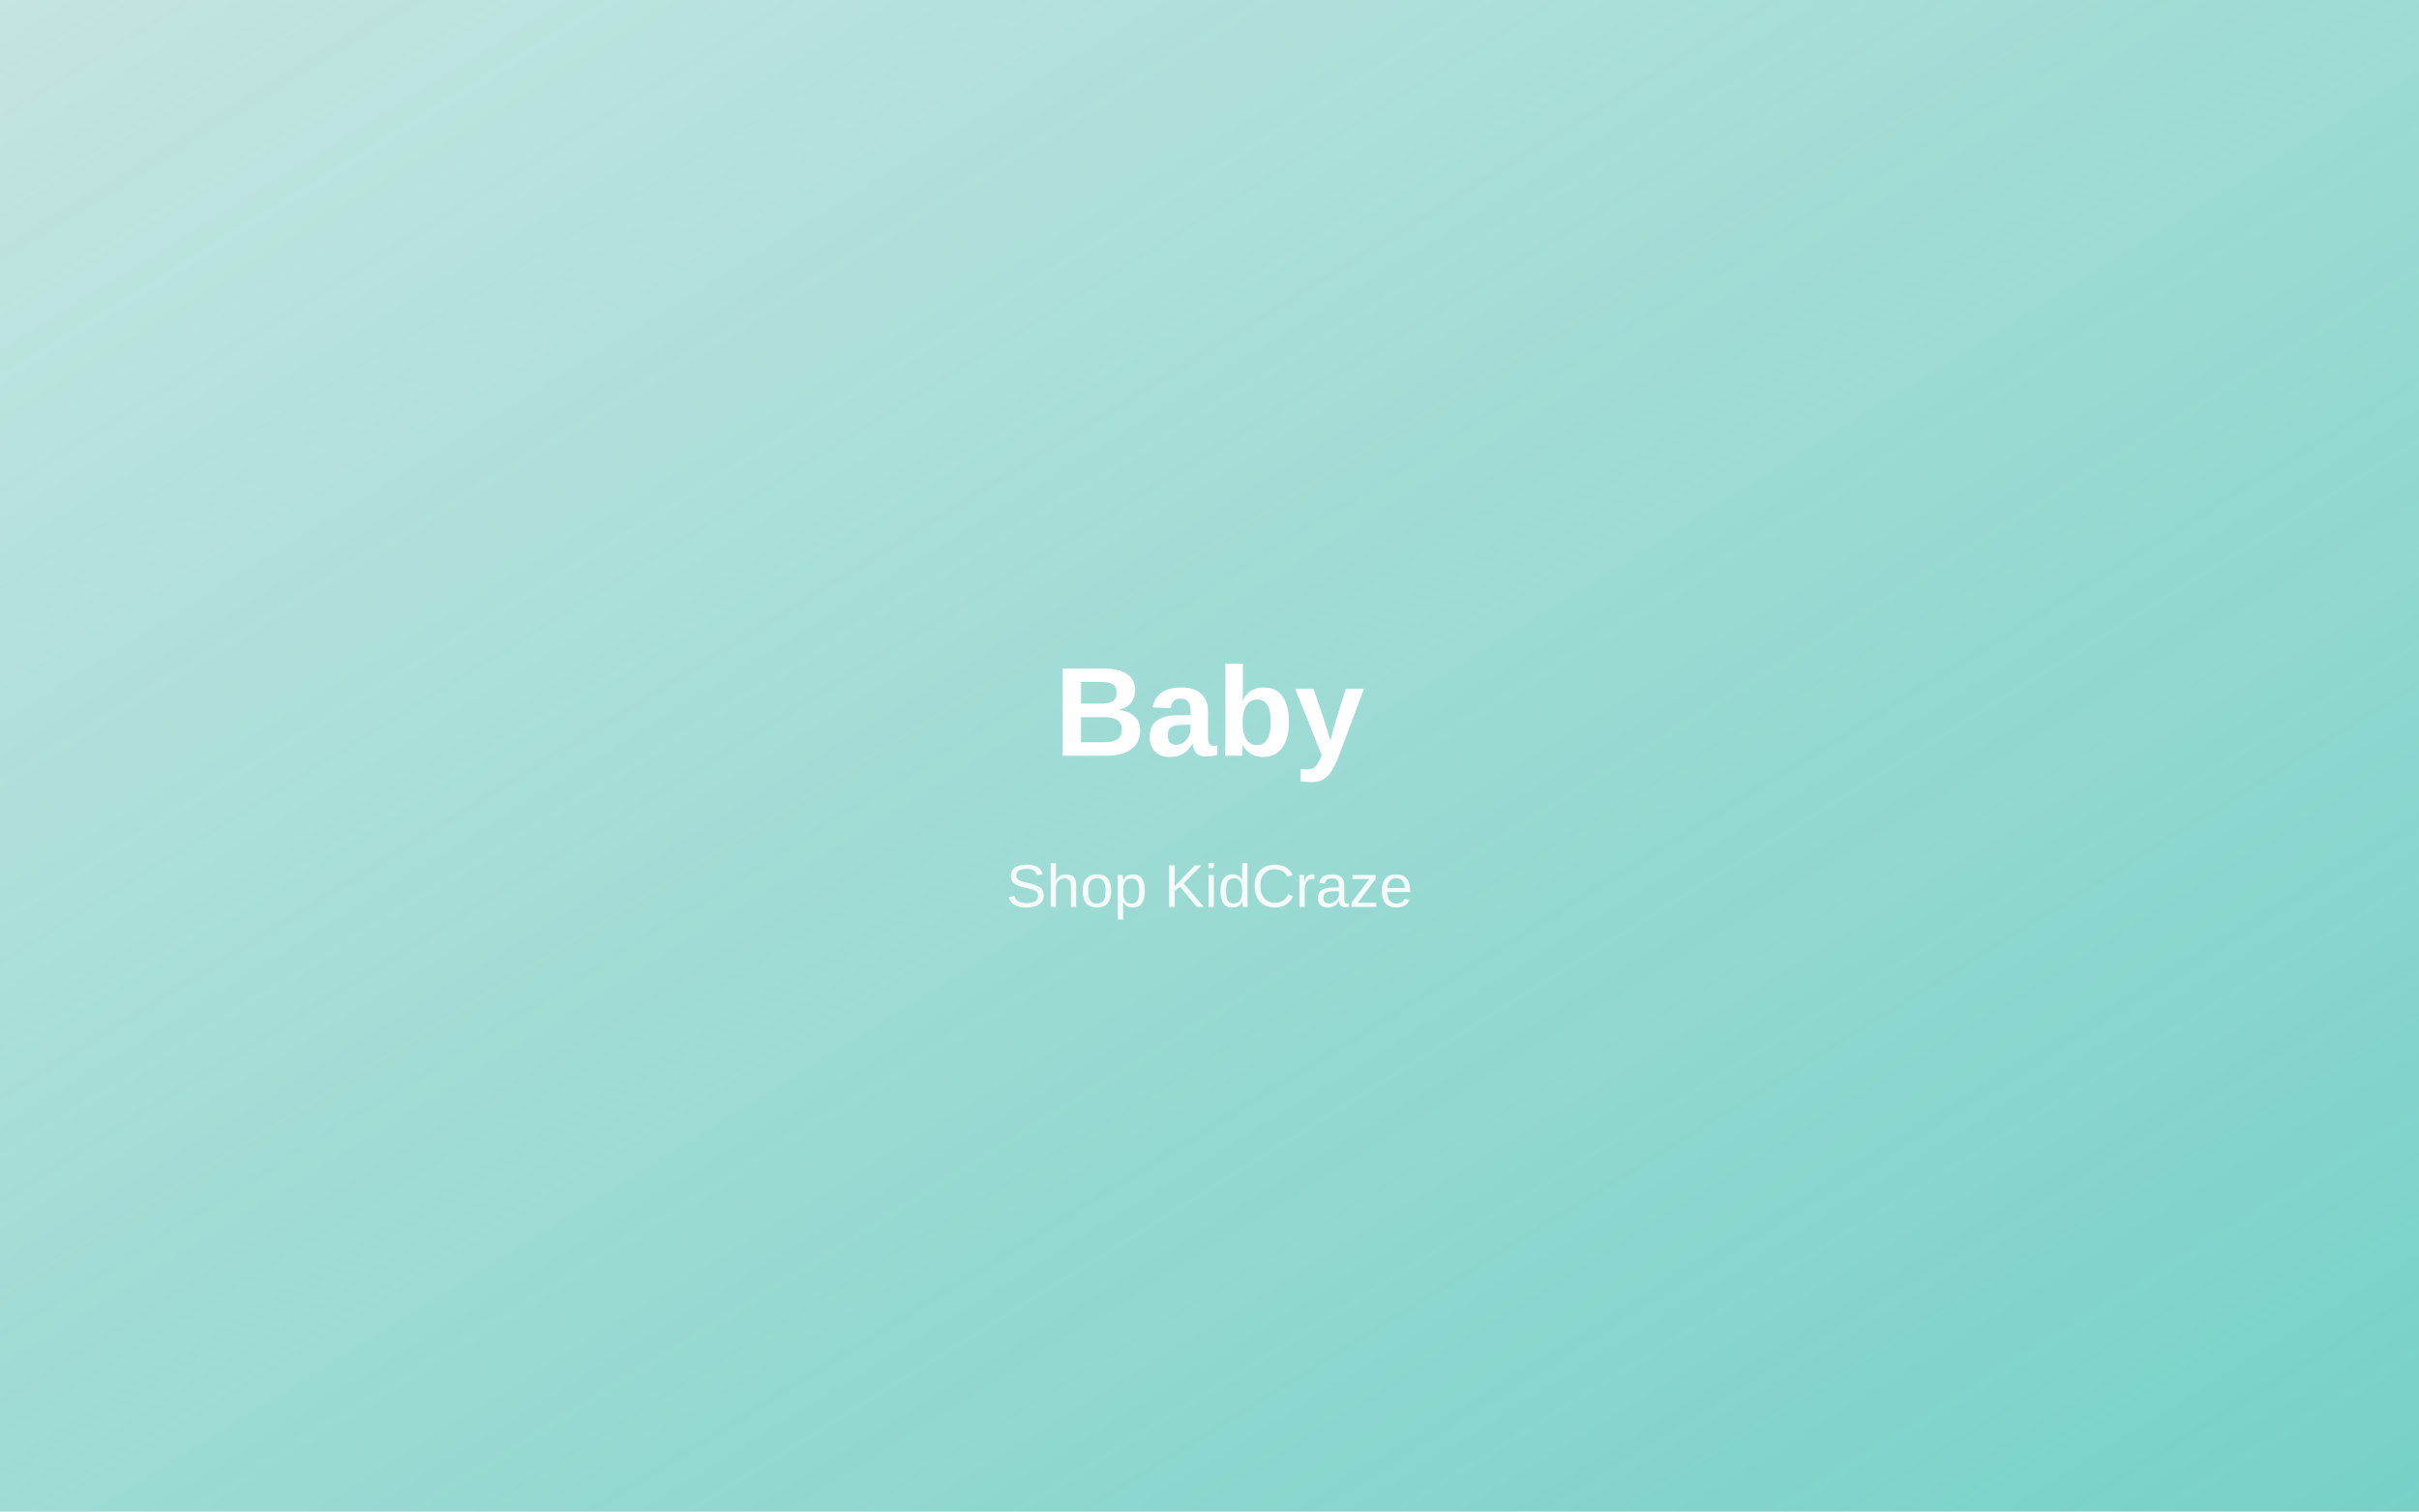
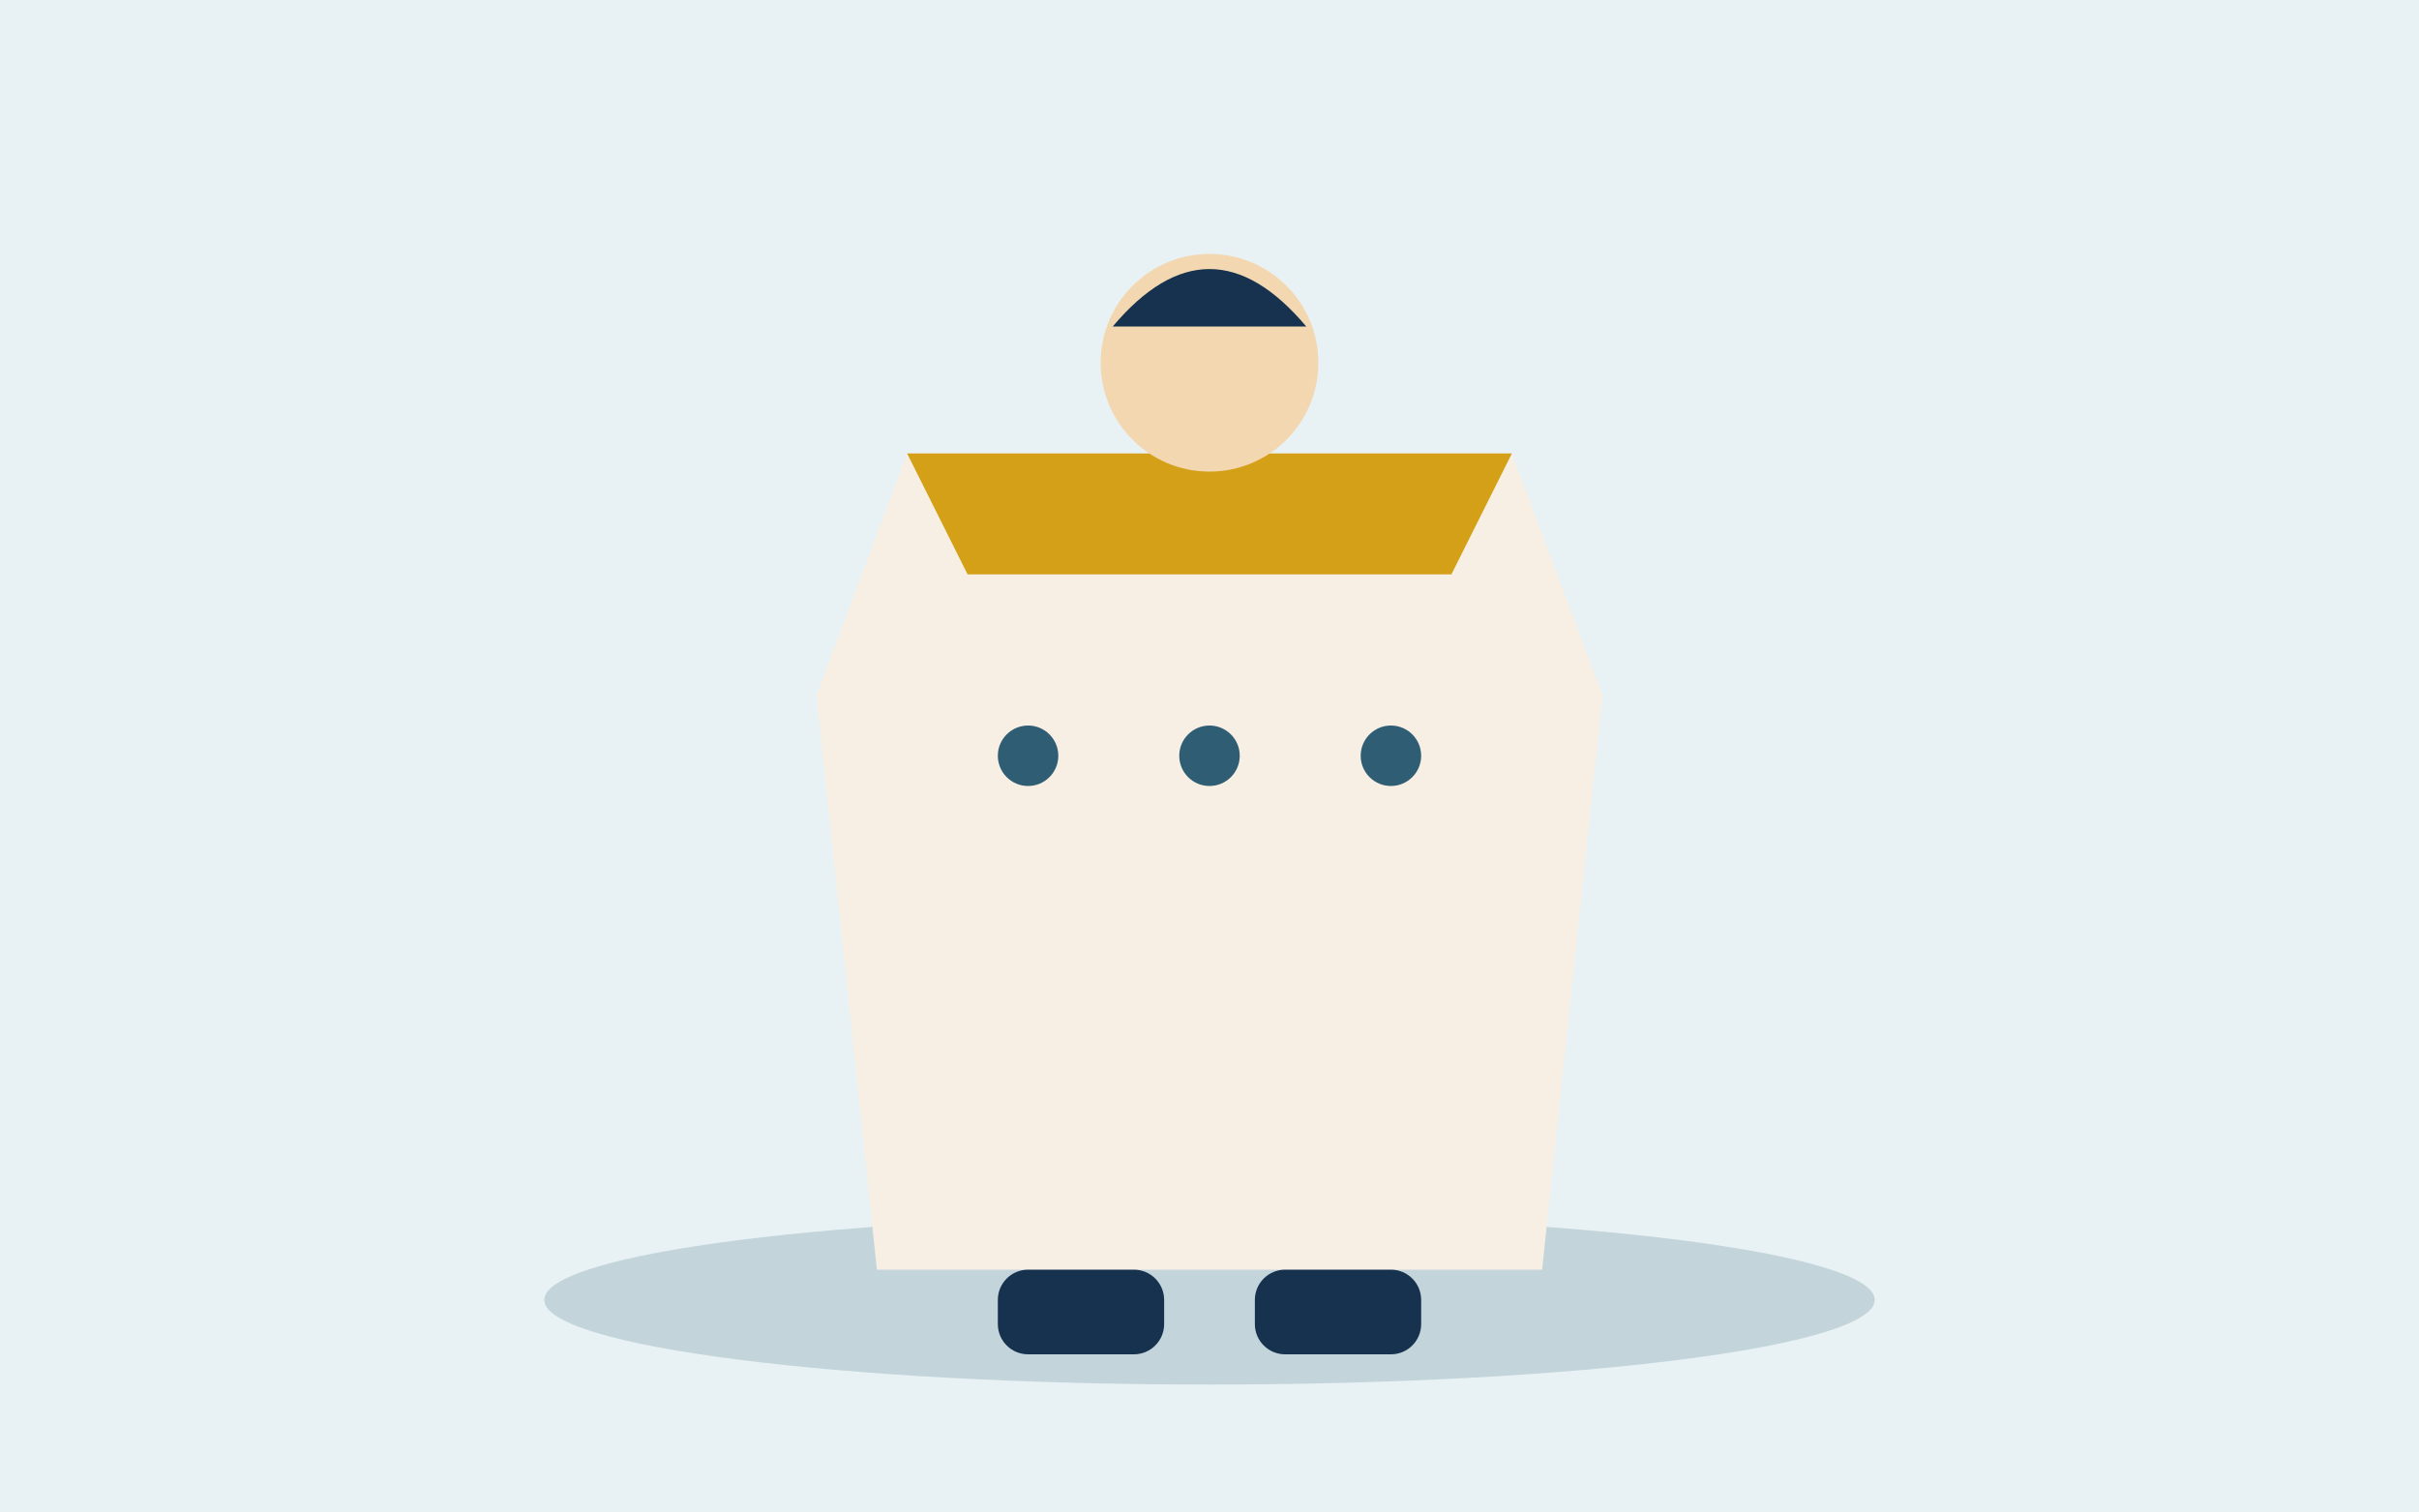
<svg xmlns="http://www.w3.org/2000/svg" width="800" height="500" viewBox="0 0 800 500">
-   <defs>
-     <linearGradient id="g" x1="0%" y1="0%" x2="100%" y2="100%">
-       <stop offset="0%" stop-color="#14b8a6" stop-opacity="0.2" />
-       <stop offset="100%" stop-color="#14b8a6" stop-opacity="0.55" />
-     </linearGradient>
-   </defs>
-   <rect width="800" height="500" fill="url(#g)" />
-   <text x="400" y="250" text-anchor="middle" font-family="Arial, sans-serif" font-size="42" font-weight="700" fill="white">Baby</text>
-   <text x="400" y="300" text-anchor="middle" font-family="Arial, sans-serif" font-size="20" fill="white" fill-opacity="0.9">Shop KidCraze</text>
+   <rect width="800" height="500" fill="#E8F2F4" />
+   <ellipse cx="400" cy="430" rx="220" ry="28" fill="#2F5D73" opacity="0.2" />
+   <path d="M300 150 H500 L530 230 L510 420 H290 L270 230 Z" fill="#F7EFE4" />
+   <path d="M300 150 H500 L480 190 H320 Z" fill="#D4A017" />
+   <circle cx="340" cy="250" r="10" fill="#2F5D73" />
+   <circle cx="400" cy="250" r="10" fill="#2F5D73" />
+   <circle cx="460" cy="250" r="10" fill="#2F5D73" />
+   <rect x="330" y="420" width="55" height="28" rx="10" fill="#16324F" />
+   <rect x="415" y="420" width="55" height="28" rx="10" fill="#16324F" />
+   <circle cx="400" cy="120" r="36" fill="#F3D7B0" />
+   <path d="M368 108 Q400 70 432 108" fill="#16324F" />
</svg>
